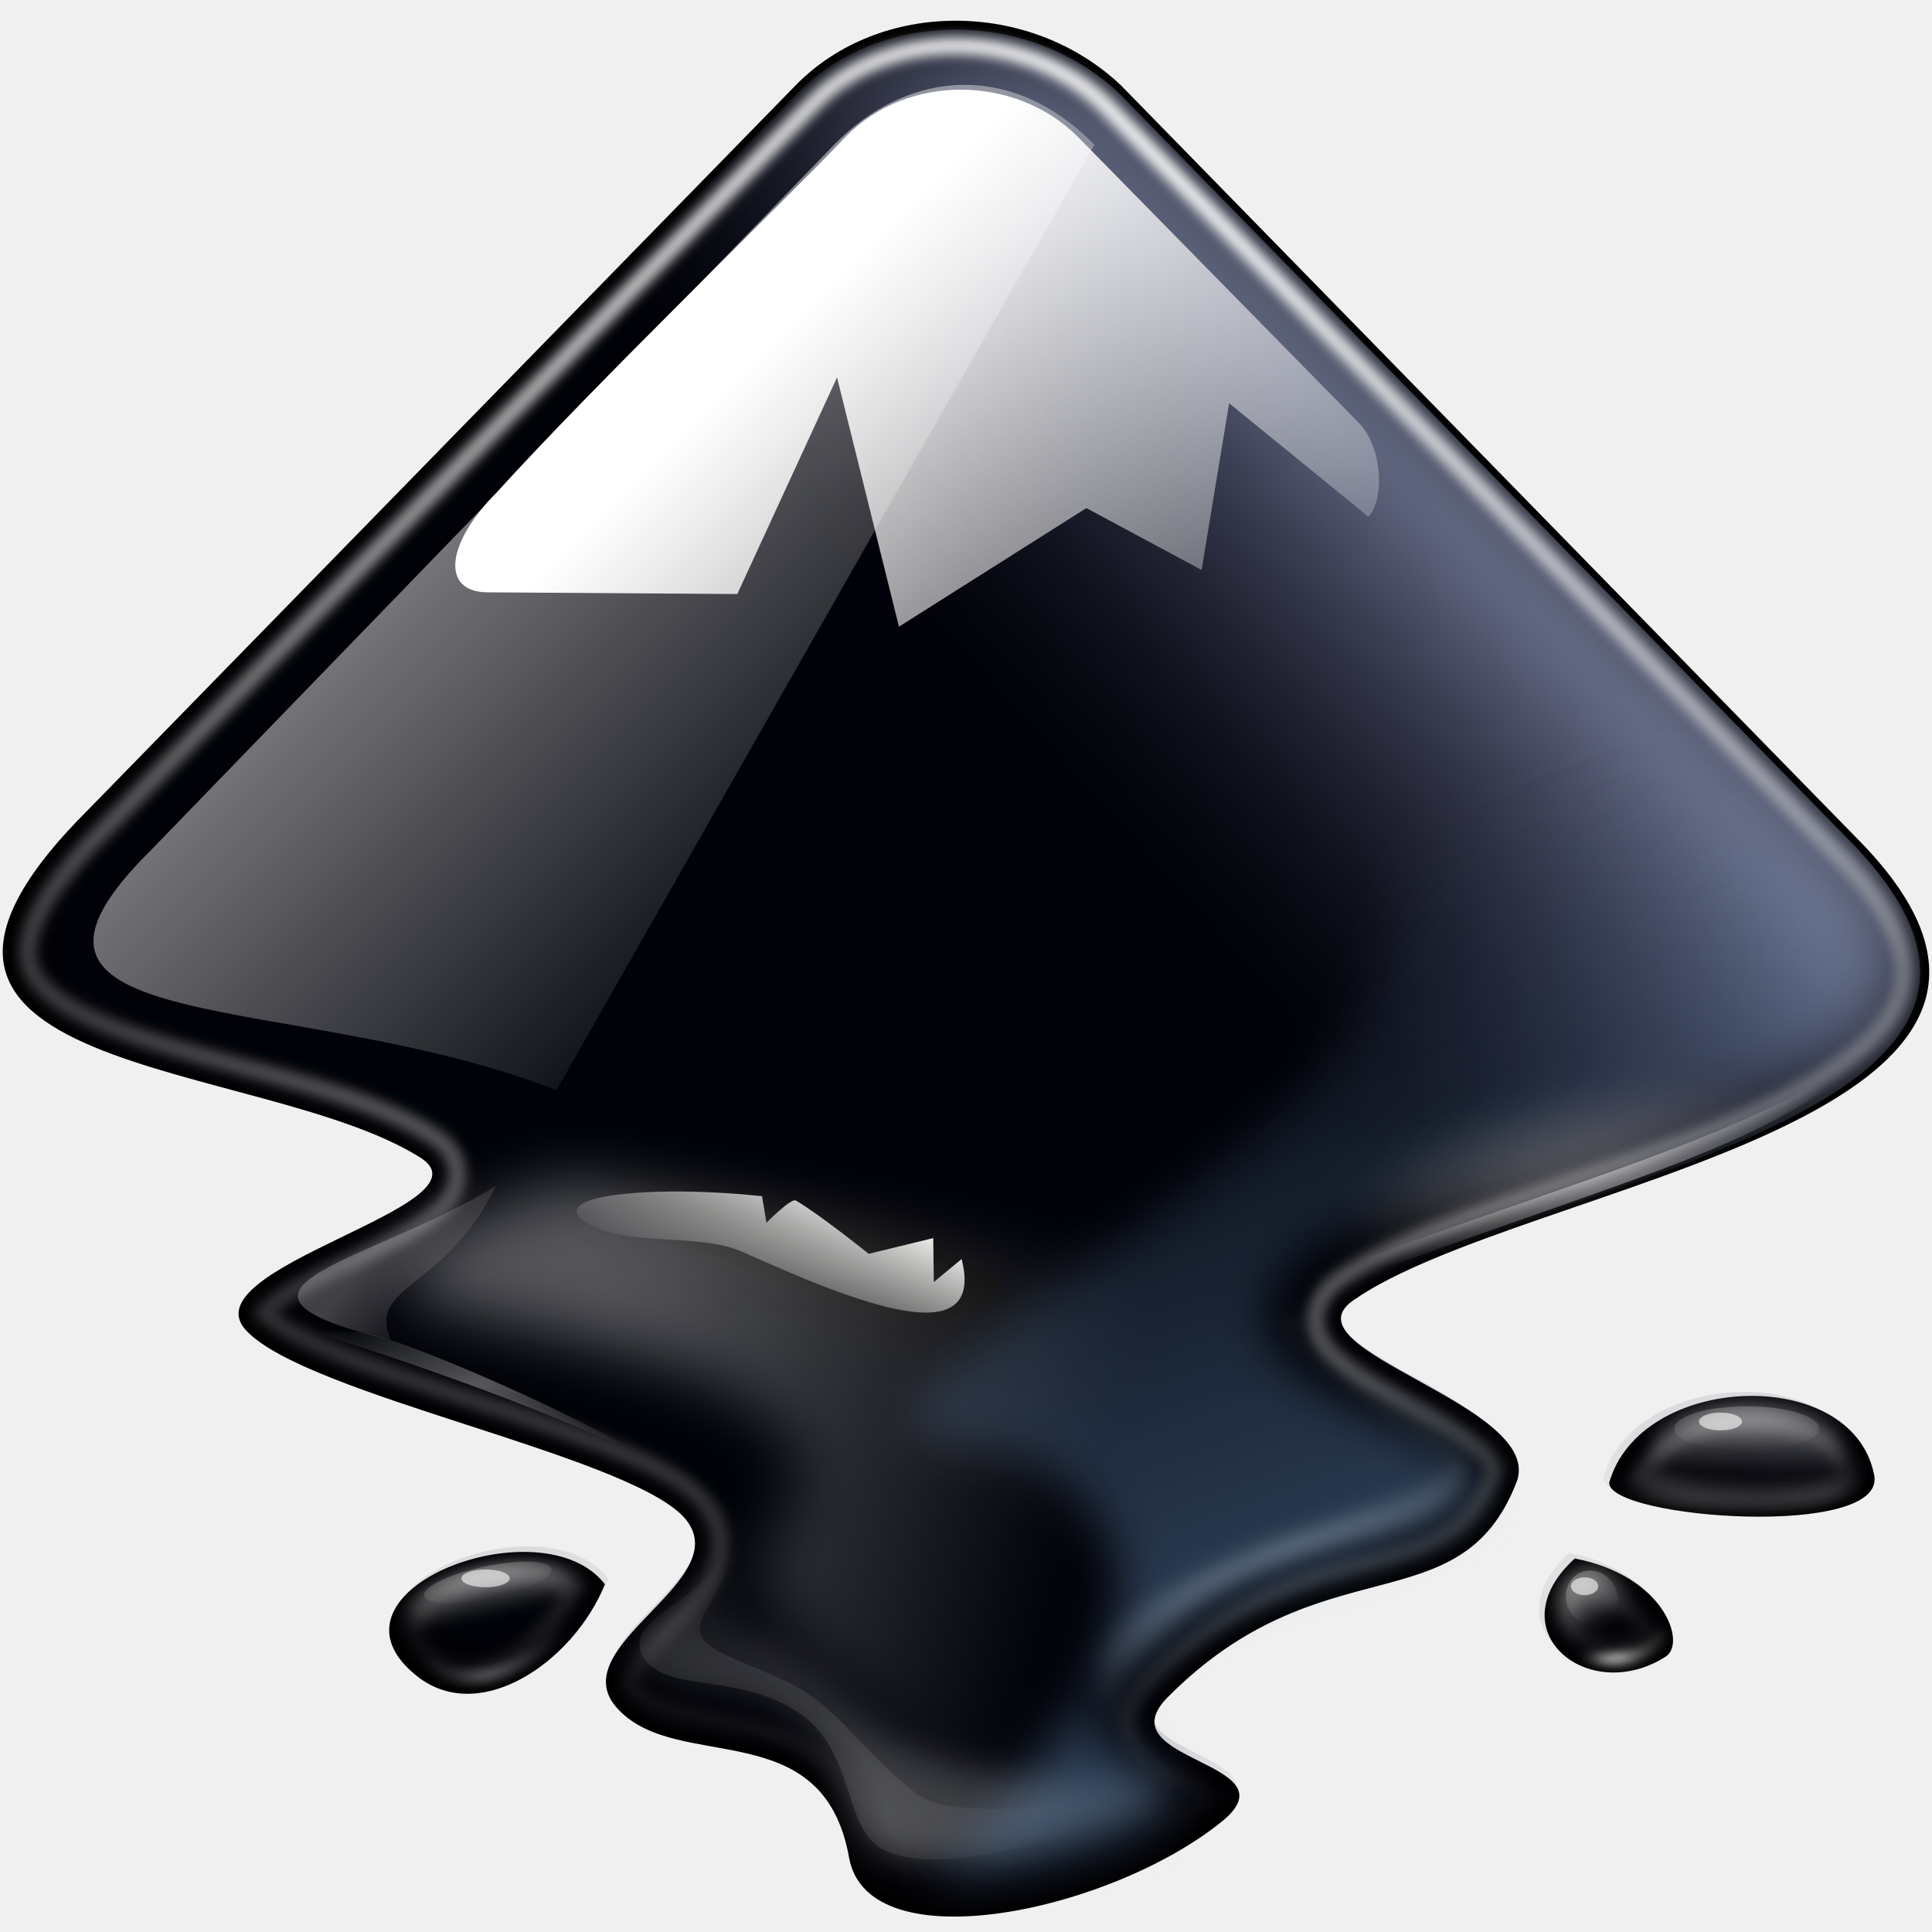
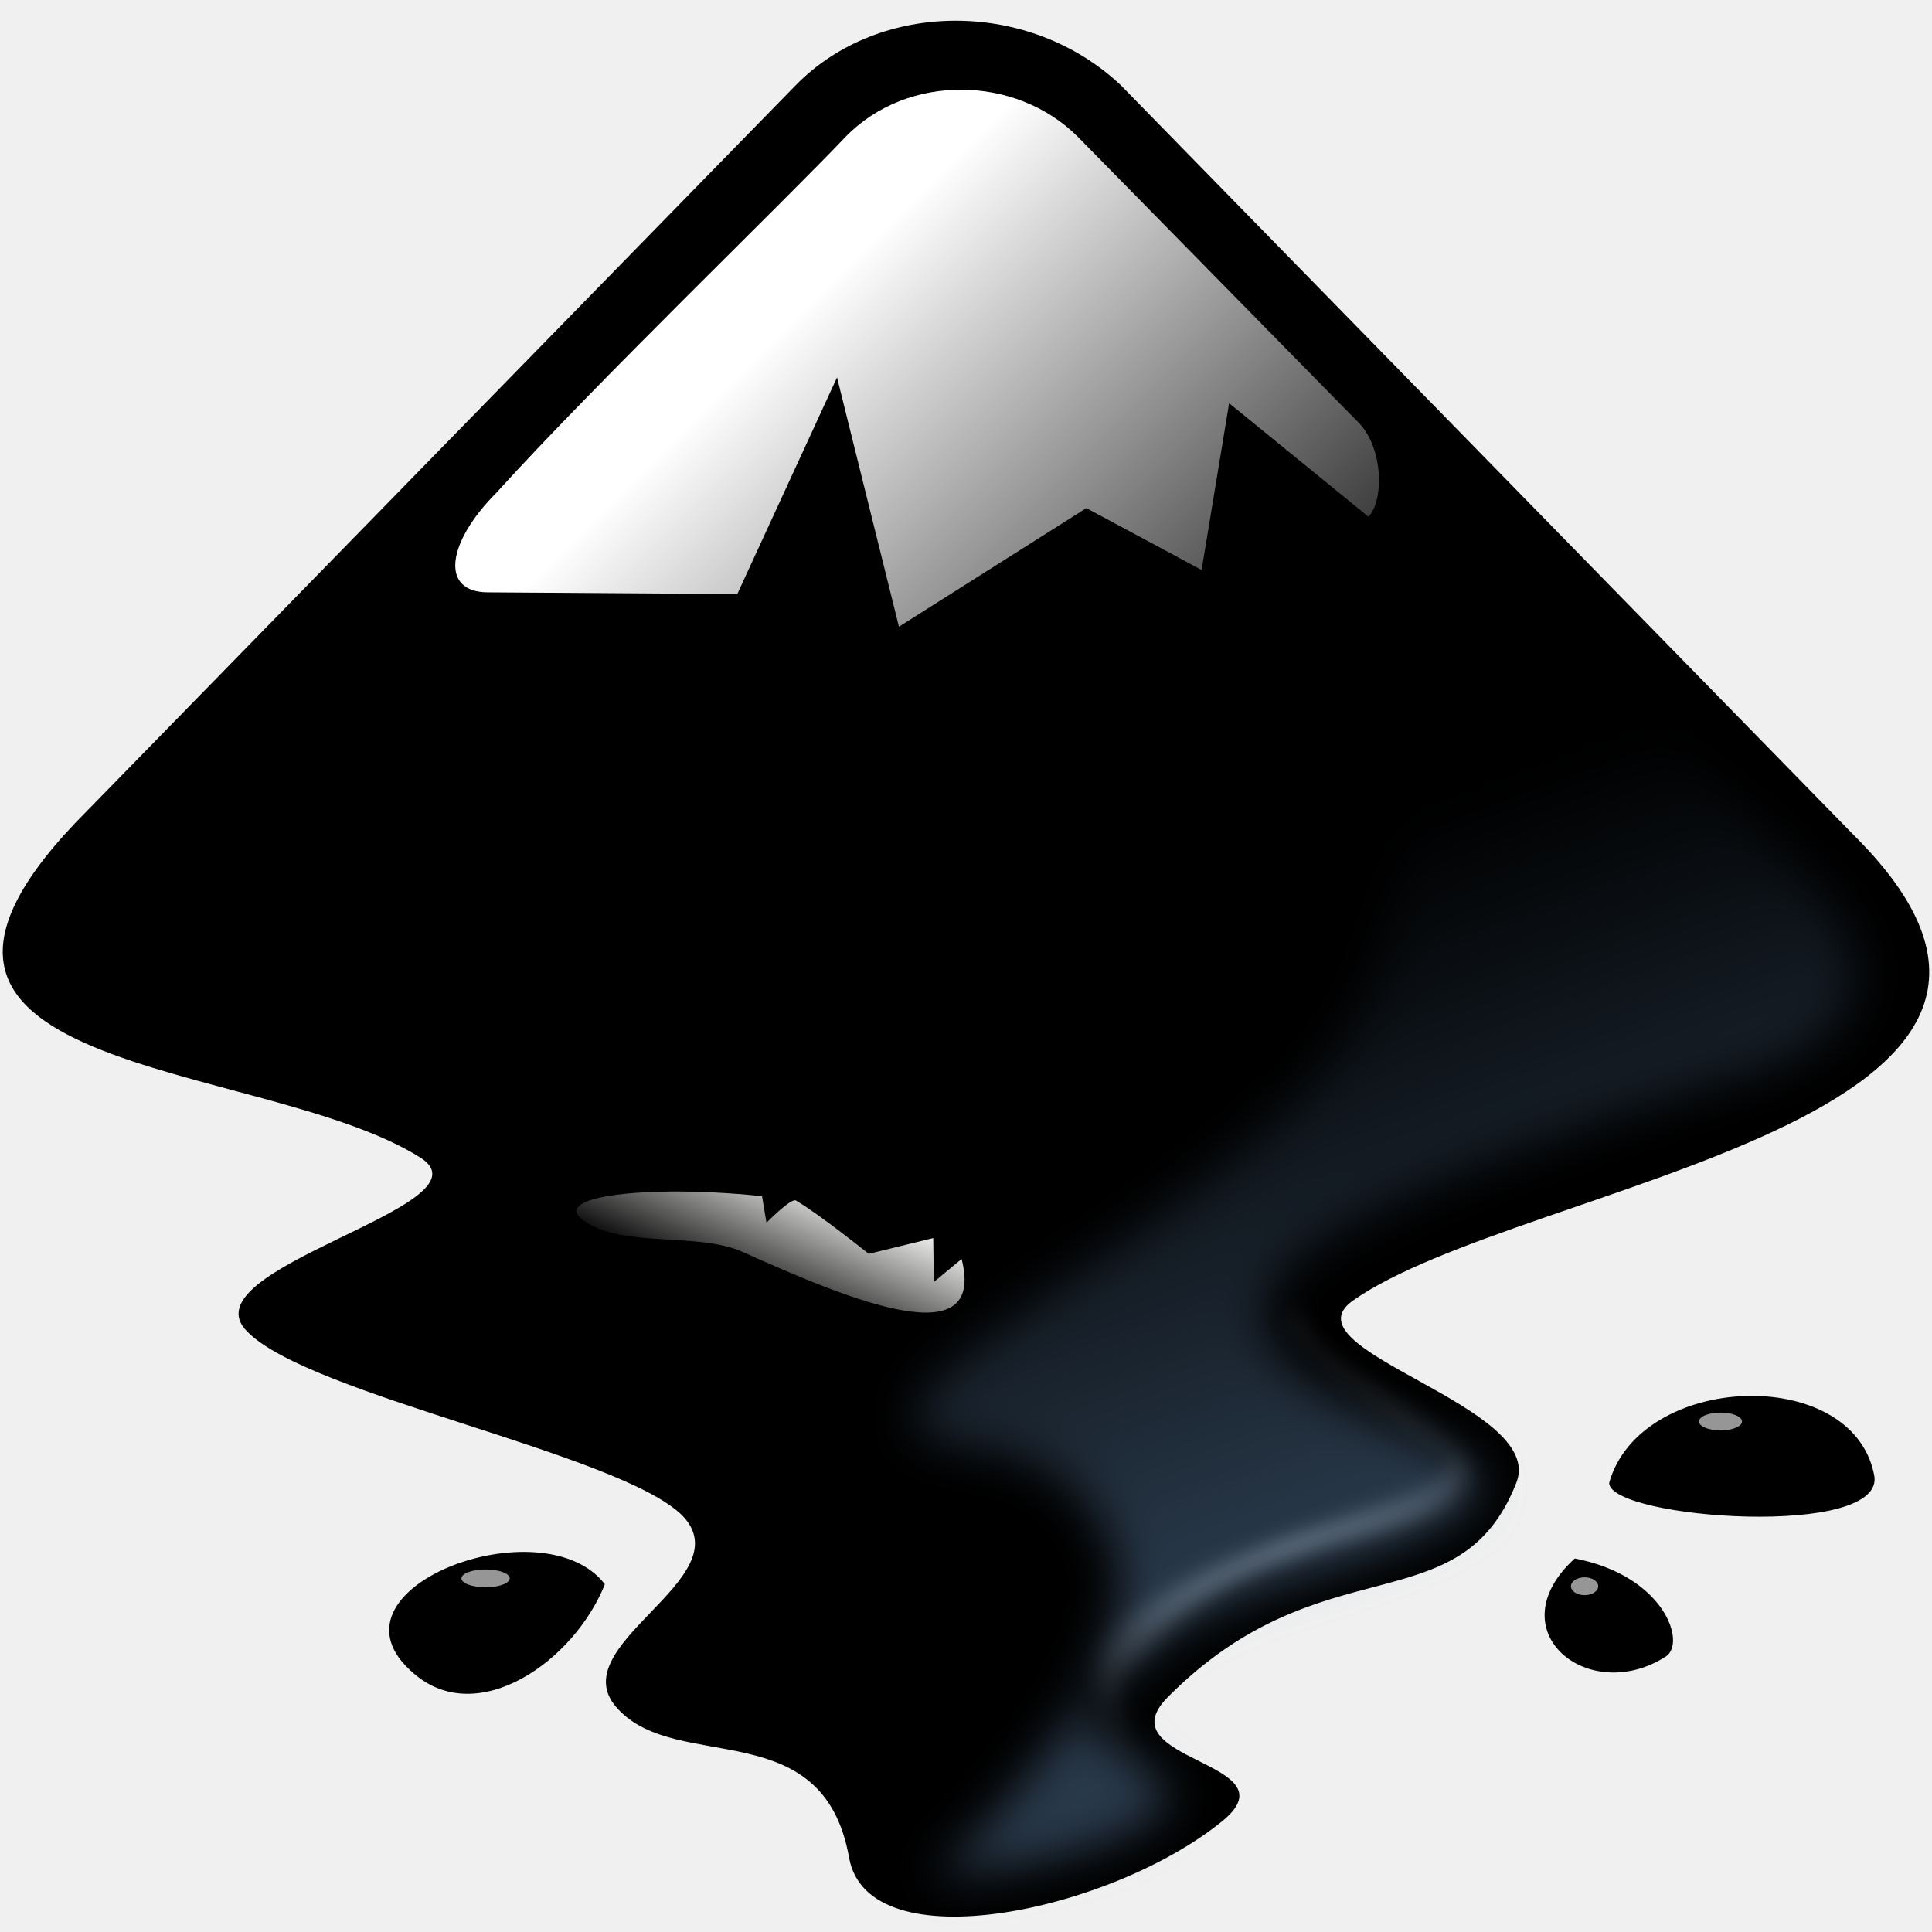
- <svg xmlns="http://www.w3.org/2000/svg" xmlns:xlink="http://www.w3.org/1999/xlink" version="1.0" width="128" height="128" id="svg2">
+ <svg xmlns="http://www.w3.org/2000/svg" xmlns:xlink="http://www.w3.org/1999/xlink" version="1.0" width="128" height="128" id="svg2" xml:space="preserve">
  <defs id="defs4">
    <clipPath clipPathUnits="userSpaceOnUse" id="clipoutline1">
      <path id="outline1" d="M 54.1,12.5 L 12.9,54.7 C -2.7,70.3 23,69 32.3,74.9 C 36.6,77.7 18.5,81.3 22.2,85 C 25.8,88.7 43.9,92.1 47.5,95.7 C 51.1,99.4 40.2,103.3 43.8,107 C 47.3,110.7 55.7,107.2 57.2,115.6 C 58.3,121.8 72.6,118.7 79,113.4 C 83,110 72.1,110 75.7,106.3 C 84.7,97.2 92.7,102.2 96,93.8 C 97.8,89.3 82.4,86.1 86.5,83.2 C 96.3,76.3 132.3,72.8 115.7,56.2 L 73,12.5 C 67.7,7.5 59,7.5 54.1,12.5 z M 44.2,77.2 C 45.1,77.2 75,81.2 63.5,84.3 C 59.1,85.5 38.9,77.2 44.2,77.2 z M 101.4,93.8 C 101.4,95.9 117.7,97.1 116.8,93.3 C 115.5,86.9 103.2,87.4 101.4,93.8 z M 31.9,104.9 C 35.6,108.1 41.2,104.2 43,99.7 C 39.4,95 26.1,100 31.9,104.9 z M 99.4,98.2 C 94.8,102.4 100.2,106.8 104.7,103.9 C 105.9,103.1 104.6,99.2 99.4,98.2 z " />
    </clipPath>
    <linearGradient xlink:href="#linearGradient5785" id="linearGradient9175" gradientUnits="userSpaceOnUse" x1="82.119" y1="20" x2="60" y2="40" />
    <linearGradient gradientUnits="userSpaceOnUse" id="linearGradient5785">
      <stop id="stop5787" offset="0" style="stop-color:#c0cdf9;stop-opacity:1" />
      <stop id="stop5789" offset="1" style="stop-color:#07092d;stop-opacity:0.288" />
    </linearGradient>
    <clipPath clipPathUnits="userSpaceOnUse" id="clipPath9086">
      <use id="use9088" xlink:href="#outline1" class="low-specularity" style="fill:#ffffff;fill-opacity:1" x="0" y="0" width="400" height="300" transform="translate(1.009546e-6,0)" />
    </clipPath>
-     <filter color-interpolation-filters="sRGB" id="filter8490">
+     <filter color-interpolation-filters="sRGB" id="filter8490" x="-0.052" y="-0.053" width="1.104" height="1.105">
      <feGaussianBlur stdDeviation="2.416" id="feGaussianBlur8492" />
    </filter>
    <linearGradient gradientUnits="userSpaceOnUse" y2="60" x2="58" y1="35" x1="33" xlink:href="#WhiteTransparent-4" id="shinySpecular-4" gradientTransform="matrix(1.009184,0,0,1.009184,-0.3890738,-0.3831933)" />
    <linearGradient gradientUnits="userSpaceOnUse" id="WhiteTransparent-4">
      <stop id="stop7606-4" offset="0" style="stop-color:white;stop-opacity:1" />
      <stop id="stop7608-7" offset="1" style="stop-color:white;stop-opacity:0" />
    </linearGradient>
    <linearGradient gradientUnits="userSpaceOnUse" y2="50" x2="90" y1="20" x1="60" xlink:href="#WhiteTransparent-4" id="IcecapTip-6" />
    <radialGradient xlink:href="#linearGradient8568" id="radialGradient9177" gradientUnits="userSpaceOnUse" gradientTransform="matrix(1.570052,0,0,1.05093,-75.50011,-22.09591)" cx="116.31" cy="250.897" fx="116.31" fy="250.897" r="30.6" />
    <linearGradient id="linearGradient8568">
      <stop style="stop-color:#ffffff;stop-opacity:1;" offset="0" id="stop8570" />
      <stop style="stop-color:#ffffff;stop-opacity:0;" offset="1" id="stop8572" />
    </linearGradient>
    <radialGradient xlink:href="#linearGradient8568" id="radialGradient8574" cx="132.444" cy="251.994" fx="132.444" fy="251.994" r="30.6" gradientTransform="matrix(2.003253,0,0,1.340898,-132.8752,-95.16607)" gradientUnits="userSpaceOnUse" />
    <filter color-interpolation-filters="sRGB" id="filter8732" x="-0.078" width="1.156" y="-0.114" height="1.228">
      <feGaussianBlur stdDeviation="1.958" id="feGaussianBlur8734" />
    </filter>
    <radialGradient xlink:href="#linearGradient8738" id="radialGradient8744" cx="210.25" cy="168.5" fx="210.25" fy="168.5" r="34.25" gradientTransform="matrix(1,0,0,0.4233577,0,97.16423)" gradientUnits="userSpaceOnUse" />
    <linearGradient id="linearGradient8738">
      <stop style="stop-color:#ffffff;stop-opacity:1;" offset="0" id="stop8740" />
      <stop style="stop-color:#ffffff;stop-opacity:0;" offset="1" id="stop8742" />
    </linearGradient>
    <radialGradient xlink:href="#linearGradient8738" id="radialGradient8768" gradientUnits="userSpaceOnUse" gradientTransform="matrix(1,0,0,0.4233577,0,97.16423)" cx="217.5" cy="182.082" fx="217.5" fy="182.082" r="34.25" />
    <filter color-interpolation-filters="sRGB" id="filter8764" x="-0.074" width="1.149" y="-0.175" height="1.351">
      <feGaussianBlur stdDeviation="2.12" id="feGaussianBlur8766" />
    </filter>
    <linearGradient xlink:href="#linearGradient8866" id="linearGradient8912" x1="231.625" y1="195.188" x2="231.75" y2="201.5" gradientUnits="userSpaceOnUse" />
    <linearGradient id="linearGradient8866">
      <stop style="stop-color:#ffffff;stop-opacity:1;" offset="0" id="stop8868" />
      <stop style="stop-color:#ffffff;stop-opacity:0;" offset="1" id="stop8870" />
    </linearGradient>
    <linearGradient xlink:href="#linearGradient8866" id="linearGradient8910" x1="231.376" y1="195.621" x2="231.376" y2="200.071" gradientUnits="userSpaceOnUse" />
-     <filter color-interpolation-filters="sRGB" id="filter8906" x="-0.085" width="1.171" y="-0.278" height="1.556">
+     <filter color-interpolation-filters="sRGB" id="filter8906" x="-0.096" width="1.192" y="-0.317" height="1.634">
      <feGaussianBlur stdDeviation="0.565" id="feGaussianBlur8908" />
    </filter>
    <radialGradient xlink:href="#linearGradient8916" id="radialGradient8922" cx="228.219" cy="204.832" fx="228.219" fy="204.832" r="14.094" gradientTransform="matrix(1,0,0,0.1477455,0,174.5692)" gradientUnits="userSpaceOnUse" />
    <linearGradient id="linearGradient8916">
      <stop style="stop-color:#ffffff;stop-opacity:1;" offset="0" id="stop8918" />
      <stop style="stop-color:#ffffff;stop-opacity:0;" offset="1" id="stop8920" />
    </linearGradient>
-     <filter color-interpolation-filters="sRGB" id="filter8980" x="-0.07" width="1.14" y="-0.473" height="1.946">
+     <filter color-interpolation-filters="sRGB" id="filter8980" x="-0.078" width="1.155" y="-0.473" height="1.946">
      <feGaussianBlur stdDeviation="0.821" id="feGaussianBlur8982" />
    </filter>
    <linearGradient xlink:href="#linearGradient8866" id="linearGradient8990" gradientUnits="userSpaceOnUse" x1="231.625" y1="195.188" x2="231.75" y2="201.5" />
    <linearGradient xlink:href="#linearGradient8866" id="linearGradient8992" gradientUnits="userSpaceOnUse" x1="231.376" y1="195.621" x2="231.376" y2="200.071" />
    <radialGradient xlink:href="#linearGradient8916" id="radialGradient8994" gradientUnits="userSpaceOnUse" gradientTransform="matrix(1,0,0,0.1477455,0,174.5692)" cx="228.219" cy="204.832" fx="228.219" fy="204.832" r="14.094" />
    <radialGradient xlink:href="#linearGradient8998" id="radialGradient9004" cx="89.875" cy="187.869" fx="89.875" fy="187.869" r="22.75" gradientTransform="matrix(1,0,0,0.4070844,0,115.7601)" gradientUnits="userSpaceOnUse" />
    <linearGradient id="linearGradient8998">
      <stop style="stop-color:#ffffff;stop-opacity:0.33" offset="0" id="stop9000" />
      <stop style="stop-color:#ffffff;stop-opacity:0;" offset="1" id="stop9002" />
    </linearGradient>
    <linearGradient xlink:href="#linearGradient8866" id="linearGradient9023" gradientUnits="userSpaceOnUse" x1="231.625" y1="195.188" x2="231.75" y2="201.5" />
    <linearGradient xlink:href="#linearGradient8866" id="linearGradient9025" gradientUnits="userSpaceOnUse" x1="231.376" y1="195.621" x2="231.376" y2="200.071" />
    <radialGradient xlink:href="#linearGradient9040" id="radialGradient9046" cx="90.281" cy="230.836" fx="90.281" fy="230.836" r="10.469" gradientTransform="matrix(1.185075,-0.3283582,0.1228557,0.4433973,-45.06831,152.9216)" gradientUnits="userSpaceOnUse" />
    <linearGradient id="linearGradient9040">
      <stop style="stop-color:#ffffff;stop-opacity:1;" offset="0" id="stop9042" />
      <stop style="stop-color:#ffffff;stop-opacity:0;" offset="1" id="stop9044" />
    </linearGradient>
    <filter color-interpolation-filters="sRGB" id="filter9068" x="-0.076" width="1.152" y="-0.166" height="1.331">
      <feGaussianBlur stdDeviation="0.665" id="feGaussianBlur9070" />
    </filter>
    <radialGradient xlink:href="#linearGradient9286" id="radialGradient11553" gradientUnits="userSpaceOnUse" gradientTransform="matrix(1.722153,0,0,1.694977,-49.39526,-14.07806)" cx="68.4" cy="21.226" fx="68.4" fy="21.226" r="54.783" />
    <linearGradient id="linearGradient9286">
      <stop style="stop-color:#ffffff;stop-opacity:1;" offset="0" id="stop9288" />
      <stop style="stop-color:#ffffff;stop-opacity:0;" offset="1" id="stop9290" />
    </linearGradient>
-     <filter color-interpolation-filters="sRGB" id="filter9298">
+     <filter color-interpolation-filters="sRGB" id="filter9298" x="-0.012" y="-0.012" width="1.024" height="1.024">
      <feGaussianBlur stdDeviation="0.326" id="feGaussianBlur9300" />
    </filter>
    <linearGradient xlink:href="#linearGradient5899-3" id="linearGradient5905" x1="95.5" y1="208.164" x2="153.5" y2="223.5" gradientUnits="userSpaceOnUse" />
    <linearGradient id="linearGradient5899-3">
      <stop style="stop-color:#ffffff;stop-opacity:1;" offset="0" id="stop5901-1" />
      <stop style="stop-color:#ffffff;stop-opacity:0;" offset="1" id="stop5903-7" />
    </linearGradient>
    <filter color-interpolation-filters="sRGB" id="filter5983-5" x="-0.083" width="1.165" y="-0.122" height="1.245">
      <feGaussianBlur stdDeviation="3.687" id="feGaussianBlur5985-9" />
    </filter>
    <linearGradient xlink:href="#linearGradient5793-6" id="linearGradient5801" x1="57.225" y1="76.246" x2="53.632" y2="84.48" gradientUnits="userSpaceOnUse" gradientTransform="matrix(0.8852575,0,0,0.8852575,5.177215,9.229337)" />
    <linearGradient id="linearGradient5793-6">
      <stop style="stop-color:#eeeeec;stop-opacity:1;" offset="0" id="stop5795-2" />
      <stop style="stop-color:#eeeeec;stop-opacity:0;" offset="1" id="stop5797-1" />
    </linearGradient>
    <radialGradient xlink:href="#linearGradient5805" id="radialGradient5811" cx="181.227" cy="214.551" fx="181.227" fy="214.551" r="22.466" gradientTransform="matrix(1.351523,0,0,1.717571,-63.70565,-153.9557)" gradientUnits="userSpaceOnUse" />
    <linearGradient id="linearGradient5805">
      <stop style="stop-color:#ffffff;stop-opacity:1;" offset="0" id="stop5807" />
      <stop style="stop-color:#ffffff;stop-opacity:0;" offset="1" id="stop5809" />
    </linearGradient>
-     <filter color-interpolation-filters="sRGB" id="filter5845">
+     <filter color-interpolation-filters="sRGB" id="filter5845" x="-0.068" y="-0.053" width="1.136" height="1.107">
      <feGaussianBlur stdDeviation="1.241" id="feGaussianBlur5847" />
    </filter>
    <linearGradient xlink:href="#WhiteTransparent-4" id="linearGradient5822" gradientUnits="userSpaceOnUse" gradientTransform="matrix(0.4927913,0,0,0.4927913,-6.000388,-9.722518)" x1="73.712" y1="180.476" x2="82.754" y2="187.66" />
    <linearGradient id="linearGradient10981-3">
      <stop style="stop-color:#729fcf;stop-opacity:1;" offset="0" id="stop10983-2" />
      <stop style="stop-color:#729fcf;stop-opacity:0;" offset="1" id="stop10985-3" />
    </linearGradient>
-     <filter color-interpolation-filters="sRGB" id="filter10997-7">
+     <filter color-interpolation-filters="sRGB" id="filter10997-7" x="-0.059" y="-0.04" width="1.119" height="1.081">
      <feGaussianBlur stdDeviation="2.77" id="feGaussianBlur10999-0" />
    </filter>
    <linearGradient y2="144.5" x2="153.701" y1="217.5" x1="180.813" gradientTransform="translate(-130.1657,-83.35279)" gradientUnits="userSpaceOnUse" id="linearGradient1030" xlink:href="#linearGradient10981-3" />
  </defs>
  <style type="text/css" id="style26">
	.specularity {opacity:0.5;}
	.low-specularity {opacity:0.25;}
	.full-specularity {opacity:1;}
	.black {fill:#000000;}
	.white {fill:#ffffff;}
	.outline-big {stroke-width:16;stroke:none;opacity:0.1;fill:none;}
	.outline-small {stroke-width:8;stroke:none;opacity:0.2;fill:none;}
	.stroke-highlight {fill:none;stroke:none;opacity:0.2;}
       	.base-shadow 	{fill:black;opacity:75;}
	</style>
  <g style="display:inline;enable-background:new" transform="matrix(1.139324,0,0,1.138967,-8.915843,-8.593776)" id="g9139">
-     <path style="fill:#000000;fill-opacity:1" d="M 54.1,12.5 12.9,54.7 C -2.7,70.3 23,69 32.3,74.9 36.6,77.7 18.5,81.3 22.2,85 c 3.6,3.7 21.7,7.1 25.3,10.7 3.6,3.7 -7.3,7.6 -3.7,11.3 3.5,3.7 11.9,0.2 13.4,8.6 1.1,6.2 15.4,3.1 21.8,-2.2 4,-3.4 -6.9,-3.4 -3.3,-7.1 9,-9.1 17,-4.1 20.3,-12.5 1.8,-4.5 -13.6,-7.7 -9.5,-10.6 9.8,-6.9 45.8,-10.4 29.2,-27 L 73,12.5 c -5.3,-5 -14,-5 -18.9,0 z m 47.3,81.3 c 0,2.1 16.3,3.3 15.4,-0.5 -1.3,-6.4 -13.6,-5.9 -15.4,0.5 z m -69.5,11.1 c 3.7,3.2 9.3,-0.7 11.1,-5.2 -3.6,-4.7 -16.9,0.3 -11.1,5.2 z m 67.5,-6.7 c -4.6,4.2 0.8,8.6 5.3,5.7 1.2,-0.8 -0.1,-4.7 -5.3,-5.7 z" id="use7631" />
-     <path style="fill:none" d="M 54.1,12.5 12.9,54.7 C -2.7,70.3 23,69 32.3,74.9 36.6,77.7 18.5,81.3 22.2,85 c 3.6,3.7 21.7,7.1 25.3,10.7 3.6,3.7 -7.3,7.6 -3.7,11.3 3.5,3.7 11.9,0.2 13.4,8.6 1.1,6.2 15.4,3.1 21.8,-2.2 4,-3.4 -6.9,-3.4 -3.3,-7.1 9,-9.1 17,-4.1 20.3,-12.5 1.8,-4.5 -13.6,-7.7 -9.5,-10.6 9.8,-6.9 45.8,-10.4 29.2,-27 L 73,12.5 c -5.3,-5 -14,-5 -18.9,0 z m 47.3,81.3 c 0,2.1 16.3,3.3 15.4,-0.5 -1.3,-6.4 -13.6,-5.9 -15.4,0.5 z m -69.5,11.1 c 3.7,3.2 9.3,-0.7 11.1,-5.2 -3.6,-4.7 -16.9,0.3 -11.1,5.2 z m 67.5,-6.7 c -4.6,4.2 0.8,8.6 5.3,5.7 1.2,-0.8 -0.1,-4.7 -5.3,-5.7 z" id="use7639" />
-     <use id="use7641" xlink:href="#outline1" class="low-specularity" style="opacity:0.67;fill:url(#linearGradient9175);filter:url(#filter8490)" x="0" y="0" width="400" height="300" transform="matrix(0.9905442,0,0,0.9905442,0.6051535,0.604136)" clip-path="url(#clipPath9086)" />
-     <path id="path7643" d="m 16.565,57.039 c -11.202,11.101 8.477,7.973 23.615,13.927 l 31.285,-55.001 c -4.743,-4.844 -10.798,-4.44 -15.138,0 z" style="opacity:0.505;fill:url(#shinySpecular-4);stroke:none" class="specularity" />
-     <path d="m 70.5,15.5 16.3,16.6 c 1.5,1.5 1.5,4.6 0.6,5.5 L 79.3,31 77.7,40.7 71,37.1 60.1,44 56.5,29.5 50.7,42.1 36.2,42 c -2.8,0 -2.4,-2.9 0.5,-5.8 5.7,-6.3 16.8,-17 20.3,-20.7 3.6,-3.7 9.9,-3.6 13.5,0 z" style="opacity:1;fill:url(#IcecapTip-6)" class="full-specularity" id="icecap-7" />
-     <path style="opacity:0.217;fill:url(#radialGradient9177);fill-opacity:1;fill-rule:evenodd;stroke:none" d="m 113,203.5 c 0,0 3.341,5.101 3,7.5 -0.668,4.709 -10.809,7.058 -8.562,11.25 2.22,4.141 10.221,1.794 16.938,6.125 6.688,4.312 4.889,13.101 9.75,15.312 9.479,4.312 34.375,-7.438 33.125,-7.188 -1.25,0.25 -24.57,5.095 -29.82,0.845 -5.986,-4.846 -7.702,-8.23 -12.117,-11.095 -4.138,-2.685 -9.95,-3.78 -11.303,-5.979 -1.353,-2.198 2.709,-5.035 2.99,-9.271 0.169,-2.544 -4,-7.5 -4,-7.5 z" id="path8566" transform="matrix(0.5296484,0,0,0.5296484,-11.72226,-13.86416)" />
-     <path transform="matrix(0.5296484,0,0,0.5296484,-11.72226,-13.86416)" id="path8718" d="m 113,203.5 c 0,0 3.341,5.101 3,7.5 -0.668,4.709 -10.809,7.058 -8.562,11.25 2.22,4.141 10.221,1.794 16.938,6.125 6.688,4.312 4.889,13.101 9.75,15.312 9.479,4.312 34.375,-7.438 33.125,-7.188 -41.34,0.157 -33.625,-10.495 -49.562,-17.5 -2.303,-1.012 -0.968,-3.763 -0.688,-8 0.169,-2.544 -4,-7.5 -4,-7.5 z" style="opacity:0.276;fill:url(#radialGradient8574);fill-opacity:1;fill-rule:evenodd;stroke:none;filter:url(#filter8732)" />
-     <path style="opacity:0.453;fill:url(#radialGradient8744);fill-opacity:1;fill-rule:evenodd;stroke:none" d="M 183.25,181.75 C 220.354,168.095 232.274,166.219 244.5,154 230.339,165.954 200.401,172.366 176,183 Z" id="path8736" transform="matrix(0.5296484,0,0,0.5296484,-11.72226,-13.86416)" />
-     <path transform="matrix(0.5296484,0,0,0.5296484,-11.72226,-14.79104)" id="path8746" d="m 183.25,181.75 c 61.104,-21.655 50.774,-21.531 61.25,-27.75 -19.428,7.437 -55.734,8.23 -68.5,29 z" style="opacity:0.512;fill:url(#radialGradient8768);fill-opacity:1;fill-rule:evenodd;stroke:none;filter:url(#filter8764)" />
-     <ellipse style="display:inline;overflow:visible;visibility:visible;opacity:0.286;fill:url(#linearGradient8912);fill-opacity:1;fill-rule:nonzero;stroke:none;stroke-width:1;marker:none;enable-background:accumulate" id="path8864" transform="matrix(0.5296484,0,0,0.5296484,-12.38432,-14.79104)" cx="229.938" cy="199.062" rx="7.938" ry="2.438" />
-     <ellipse transform="matrix(0.7131486,0,0,1.140781,-54.5779,-134.955)" id="path8874" style="display:inline;overflow:visible;visibility:visible;opacity:0.621;fill:url(#linearGradient8910);fill-opacity:1;fill-rule:nonzero;stroke:none;stroke-width:1;marker:none;filter:url(#filter8906);enable-background:accumulate" cx="229.938" cy="199.062" rx="7.938" ry="2.438" />
-     <path style="fill:url(#radialGradient8922);fill-opacity:1;fill-rule:evenodd;stroke:none;filter:url(#filter8980)" d="m 214.125,203.75 c 3.769,3.484 24.756,5.272 28.188,-1 -6.737,4.784 -21.717,3.103 -28.188,1 z" id="path8914" transform="matrix(0.5296484,0,0,0.5296484,-11.72226,-14.23868)" />
-     <ellipse transform="matrix(0.2042516,-0.1035605,0.2395168,0.4723972,5.754795,30.28656)" id="path8984" style="display:inline;overflow:visible;visibility:visible;opacity:0.286;fill:url(#linearGradient8990);fill-opacity:1;fill-rule:nonzero;stroke:none;stroke-width:1;marker:none;enable-background:accumulate" cx="229.938" cy="199.062" rx="6.508" ry="3.082" />
-     <ellipse style="display:inline;overflow:visible;visibility:visible;opacity:0.621;fill:url(#linearGradient8992);fill-opacity:1;fill-rule:nonzero;stroke:none;stroke-width:1;marker:none;filter:url(#filter8906);enable-background:accumulate" id="path8986" transform="matrix(0.2750159,-0.1394397,0.5158824,1.017471,-65.3535,-69.30064)" cx="229.938" cy="199.062" rx="7.056" ry="2.14" />
-     <path transform="matrix(0.2042516,-0.1035605,0.2395168,0.4723972,6.259901,30.64976)" id="path8988" d="m 217.058,201.94 c 3.769,3.484 26.971,8.911 25.255,0.81 -3.317,5.323 -18.784,1.293 -25.255,-0.81 z" style="fill:url(#radialGradient8994);fill-opacity:1;fill-rule:evenodd;stroke:none;filter:url(#filter8980)" />
-     <path style="fill:url(#radialGradient9004);fill-opacity:1;fill-rule:evenodd;stroke:none" d="m 68.25,186 c 0,-0.621 38.846,11.838 45.5,18.5 -5.471,-5.338 -33.16,-17.616 -37.375,-17.75 -4.215,-0.134 -7.625,-0.5 -8.125,-0.75 z" id="path8996" transform="matrix(0.5296484,0,0,0.5296484,-11.72226,-13.86416)" />
-     <g id="g9018" transform="matrix(0.8790148,-0.1929959,0.2338341,0.6959295,-20.20953,36.72556)">
+     <path style="display:inline;fill:#000000;fill-opacity:1" d="M 54.1,12.5 12.9,54.7 C -2.7,70.3 23,69 32.3,74.9 36.6,77.7 18.5,81.3 22.2,85 c 3.6,3.7 21.7,7.1 25.3,10.7 3.6,3.7 -7.3,7.6 -3.7,11.3 3.5,3.7 11.9,0.2 13.4,8.6 1.1,6.2 15.4,3.1 21.8,-2.2 4,-3.4 -6.9,-3.4 -3.3,-7.1 9,-9.1 17,-4.1 20.3,-12.5 1.8,-4.5 -13.6,-7.7 -9.5,-10.6 9.8,-6.9 45.8,-10.4 29.2,-27 L 73,12.5 c -5.3,-5 -14,-5 -18.9,0 z m 47.3,81.3 c 0,2.1 16.3,3.3 15.4,-0.5 -1.3,-6.4 -13.6,-5.9 -15.4,0.5 z m -69.5,11.1 c 3.7,3.2 9.3,-0.7 11.1,-5.2 -3.6,-4.7 -16.9,0.3 -11.1,5.2 z m 67.5,-6.7 c -4.6,4.2 0.8,8.6 5.3,5.7 1.2,-0.8 -0.1,-4.7 -5.3,-5.7 z" id="use7631" />
+     <path style="display:none;fill:none" d="M 54.1,12.5 12.9,54.7 C -2.7,70.3 23,69 32.3,74.9 36.6,77.7 18.5,81.3 22.2,85 c 3.6,3.7 21.7,7.1 25.3,10.7 3.6,3.7 -7.3,7.6 -3.7,11.3 3.5,3.7 11.9,0.2 13.4,8.6 1.1,6.2 15.4,3.1 21.8,-2.2 4,-3.4 -6.9,-3.4 -3.3,-7.1 9,-9.1 17,-4.1 20.3,-12.5 1.8,-4.5 -13.6,-7.7 -9.5,-10.6 9.8,-6.9 45.8,-10.4 29.2,-27 L 73,12.5 c -5.3,-5 -14,-5 -18.9,0 z m 47.3,81.3 c 0,2.1 16.3,3.3 15.4,-0.5 -1.3,-6.4 -13.6,-5.9 -15.4,0.5 z m -69.5,11.1 c 3.7,3.2 9.3,-0.7 11.1,-5.2 -3.6,-4.7 -16.9,0.3 -11.1,5.2 z m 67.5,-6.7 c -4.6,4.2 0.8,8.6 5.3,5.7 1.2,-0.8 -0.1,-4.7 -5.3,-5.7 z" id="use7639" />
+     <use id="use7641" xlink:href="#outline1" class="low-specularity" style="display:none;opacity:0.67;fill:url(#linearGradient9175);filter:url(#filter8490)" x="0" y="0" width="400" height="300" transform="matrix(0.9905442,0,0,0.9905442,0.6051535,0.604136)" clip-path="url(#clipPath9086)" />
+     <path id="path7643" d="m 16.565,57.039 c -11.202,11.101 8.477,7.973 23.615,13.927 l 31.285,-55.001 c -4.743,-4.844 -10.798,-4.44 -15.138,0 z" style="display:none;opacity:0.505;fill:url(#shinySpecular-4);stroke:none" class="specularity" />
+     <path d="m 70.5,15.5 16.3,16.6 c 1.5,1.5 1.5,4.6 0.6,5.5 L 79.3,31 77.7,40.7 71,37.1 60.1,44 56.5,29.5 50.7,42.1 36.2,42 c -2.8,0 -2.4,-2.9 0.5,-5.8 5.7,-6.3 16.8,-17 20.3,-20.7 3.6,-3.7 9.9,-3.6 13.5,0 z" style="display:inline;opacity:1;fill:url(#IcecapTip-6)" class="full-specularity" id="icecap-7" />
+     <path style="display:none;opacity:0.217;fill:url(#radialGradient9177);fill-opacity:1;fill-rule:evenodd;stroke:none" d="m 113,203.5 c 0,0 3.341,5.101 3,7.5 -0.668,4.709 -10.809,7.058 -8.562,11.25 2.22,4.141 10.221,1.794 16.938,6.125 6.688,4.312 4.889,13.101 9.75,15.312 9.479,4.312 34.375,-7.438 33.125,-7.188 -1.25,0.25 -24.57,5.095 -29.82,0.845 -5.986,-4.846 -7.702,-8.23 -12.117,-11.095 -4.138,-2.685 -9.95,-3.78 -11.303,-5.979 -1.353,-2.198 2.709,-5.035 2.99,-9.271 0.169,-2.544 -4,-7.5 -4,-7.5 z" id="path8566" transform="matrix(0.5296484,0,0,0.5296484,-11.72226,-13.86416)" />
+     <path transform="matrix(0.5296484,0,0,0.5296484,-11.72226,-13.86416)" id="path8718" d="m 113,203.5 c 0,0 3.341,5.101 3,7.5 -0.668,4.709 -10.809,7.058 -8.562,11.25 2.22,4.141 10.221,1.794 16.938,6.125 6.688,4.312 4.889,13.101 9.75,15.312 9.479,4.312 34.375,-7.438 33.125,-7.188 -41.34,0.157 -33.625,-10.495 -49.562,-17.5 -2.303,-1.012 -0.968,-3.763 -0.688,-8 0.169,-2.544 -4,-7.5 -4,-7.5 z" style="display:none;opacity:0.276;fill:url(#radialGradient8574);fill-opacity:1;fill-rule:evenodd;stroke:none;filter:url(#filter8732)" />
+     <path style="display:none;opacity:0.453;fill:url(#radialGradient8744);fill-opacity:1;fill-rule:evenodd;stroke:none" d="M 183.25,181.75 C 220.354,168.095 232.274,166.219 244.5,154 230.339,165.954 200.401,172.366 176,183 Z" id="path8736" transform="matrix(0.5296484,0,0,0.5296484,-11.72226,-13.86416)" />
+     <path transform="matrix(0.5296484,0,0,0.5296484,-11.72226,-14.79104)" id="path8746" d="m 183.25,181.75 c 61.104,-21.655 50.774,-21.531 61.25,-27.75 -19.428,7.437 -55.734,8.23 -68.5,29 z" style="display:none;opacity:0.512;fill:url(#radialGradient8768);fill-opacity:1;fill-rule:evenodd;stroke:none;filter:url(#filter8764)" />
+     <ellipse style="display:none;overflow:visible;visibility:visible;opacity:0.286;fill:url(#linearGradient8912);fill-opacity:1;fill-rule:nonzero;stroke:none;stroke-width:1;marker:none;enable-background:accumulate" id="path8864" transform="matrix(0.5296484,0,0,0.5296484,-12.38432,-14.79104)" cx="229.938" cy="199.062" rx="7.938" ry="2.438" />
+     <ellipse transform="matrix(0.7131486,0,0,1.140781,-54.5779,-134.955)" id="path8874" style="display:none;overflow:visible;visibility:visible;opacity:0.621;fill:url(#linearGradient8910);fill-opacity:1;fill-rule:nonzero;stroke:none;stroke-width:1;marker:none;filter:url(#filter8906);enable-background:accumulate" cx="229.938" cy="199.062" rx="7.938" ry="2.438" />
+     <path style="display:none;fill:url(#radialGradient8922);fill-opacity:1;fill-rule:evenodd;stroke:none;filter:url(#filter8980)" d="m 214.125,203.75 c 3.769,3.484 24.756,5.272 28.188,-1 -6.737,4.784 -21.717,3.103 -28.188,1 z" id="path8914" transform="matrix(0.5296484,0,0,0.5296484,-11.72226,-14.23868)" />
+     <ellipse transform="matrix(0.2042516,-0.1035605,0.2395168,0.4723972,5.754795,30.28656)" id="path8984" style="display:none;overflow:visible;visibility:visible;opacity:0.286;fill:url(#linearGradient8990);fill-opacity:1;fill-rule:nonzero;stroke:none;stroke-width:1;marker:none;enable-background:accumulate" cx="229.938" cy="199.062" rx="6.508" ry="3.082" />
+     <ellipse style="display:none;overflow:visible;visibility:visible;opacity:0.621;fill:url(#linearGradient8992);fill-opacity:1;fill-rule:nonzero;stroke:none;stroke-width:1;marker:none;filter:url(#filter8906);enable-background:accumulate" id="path8986" transform="matrix(0.2750159,-0.1394397,0.5158824,1.017471,-65.3535,-69.30064)" cx="229.938" cy="199.062" rx="7.056" ry="2.14" />
+     <path transform="matrix(0.2042516,-0.1035605,0.2395168,0.4723972,6.259901,30.64976)" id="path8988" d="m 217.058,201.94 c 3.769,3.484 26.971,8.911 25.255,0.81 -3.317,5.323 -18.784,1.293 -25.255,-0.81 z" style="display:none;fill:url(#radialGradient8994);fill-opacity:1;fill-rule:evenodd;stroke:none;filter:url(#filter8980)" />
+     <path style="display:none;fill:url(#radialGradient9004);fill-opacity:1;fill-rule:evenodd;stroke:none" d="m 68.25,186 c 0,-0.621 38.846,11.838 45.5,18.5 -5.471,-5.338 -33.16,-17.616 -37.375,-17.75 -4.215,-0.134 -7.625,-0.5 -8.125,-0.75 z" id="path8996" transform="matrix(0.5296484,0,0,0.5296484,-11.72226,-13.86416)" />
+     <g id="g9018" transform="matrix(0.8790148,-0.1929959,0.2338341,0.6959295,-20.20953,36.72556)" style="display:none">
      <ellipse style="display:inline;overflow:visible;visibility:visible;opacity:0.286;fill:url(#linearGradient9023);fill-opacity:1;fill-rule:nonzero;stroke:none;stroke-width:1;marker:none;enable-background:accumulate" id="path9006" transform="matrix(0.5296484,0,0,0.5296484,-84.4165,-4.727724)" cx="229.938" cy="199.062" rx="7.938" ry="2.438" />
      <ellipse transform="matrix(0.7131486,0,0,1.140781,-126.6101,-124.8917)" id="path9008" style="display:inline;overflow:visible;visibility:visible;opacity:0.621;fill:url(#linearGradient9025);fill-opacity:1;fill-rule:nonzero;stroke:none;stroke-width:1;marker:none;filter:url(#filter8906);enable-background:accumulate" cx="229.938" cy="199.062" rx="7.938" ry="2.438" />
    </g>
-     <path style="opacity:0.616;fill:url(#radialGradient9046);fill-opacity:1;fill-rule:evenodd;stroke:none;filter:url(#filter9068)" d="m 80.5,220.062 c 0,0 2.103,5.651 7.875,5.938 5.839,0.29 12.503,-7.007 13.062,-9.625 -1,2.25 -6.59,9.033 -13.812,8.938 -4.1,-0.054 -7.125,-5.25 -7.125,-5.25 z" id="path9038" transform="matrix(0.5296484,0,0,0.5296484,-11.62295,-14.42691)" />
-     <path d="m 63.4,10.207 c -3.097,0 -6.11,1.12 -8.258,3.311 L 13.943,55.717 a 1.457,1.457 0 0 1 -0.014,0.012 c -3.766,3.766 -4.683,6.247 -4.451,7.639 0.116,0.696 0.481,1.29 1.209,1.924 0.728,0.633 1.814,1.248 3.139,1.803 2.649,1.11 6.211,1.99 9.711,2.949 3.5,0.959 6.941,1.976 9.543,3.627 a 1.457,1.457 0 0 1 0.016,0.01 c 0.397,0.258 0.759,0.573 1.021,1.027 0.262,0.454 0.363,1.064 0.26,1.57 -0.207,1.013 -0.841,1.535 -1.477,2.02 -1.271,0.97 -3.034,1.773 -4.789,2.625 -1.755,0.852 -3.492,1.749 -4.371,2.463 -0.44,0.357 -0.6,0.66 -0.594,0.639 0.006,-0.022 -0.129,-0.264 0.082,-0.053 a 1.457,1.457 0 0 1 0.014,0.014 c 0.552,0.568 2.265,1.519 4.459,2.389 2.194,0.869 4.886,1.748 7.598,2.629 2.712,0.881 5.443,1.763 7.766,2.67 2.323,0.907 4.214,1.748 5.465,2.998 a 1.457,1.457 0 0 1 0.014,0.014 c 0.623,0.64 1.038,1.432 1.131,2.246 0.093,0.814 -0.118,1.573 -0.43,2.213 -0.623,1.28 -1.631,2.267 -2.543,3.217 -0.912,0.95 -1.73,1.863 -2.025,2.471 -0.148,0.304 -0.168,0.486 -0.154,0.607 0.014,0.122 0.045,0.262 0.322,0.547 A 1.457,1.457 0 0 1 44.859,106 c 1.193,1.261 3.786,1.432 6.723,2.119 1.469,0.344 3.02,0.873 4.336,2.012 1.316,1.138 2.295,2.864 2.715,5.213 a 1.457,1.457 0 0 1 0,0.002 c 0.177,0.995 0.706,1.486 1.971,1.881 1.265,0.395 3.18,0.455 5.297,0.145 4.231,-0.621 9.266,-2.691 12.164,-5.088 0.164,-0.142 0.124,-0.113 0.18,-0.186 -0.196,-0.141 -0.645,-0.457 -1.396,-0.832 -0.89,-0.445 -1.929,-0.853 -2.732,-1.869 -0.402,-0.508 -0.702,-1.3 -0.584,-2.084 0.118,-0.784 0.547,-1.433 1.125,-2.027 a 1.457,1.457 0 0 1 0.008,-0.008 c 4.746,-4.798 9.437,-5.966 12.949,-6.896 1.756,-0.465 3.197,-0.893 4.311,-1.596 1.113,-0.702 1.987,-1.65 2.721,-3.518 a 1.457,1.457 0 0 1 0.004,-0.008 c 0.081,-0.202 0.078,-0.24 -0.031,-0.479 -0.109,-0.238 -0.403,-0.619 -0.873,-1.027 -0.941,-0.817 -2.51,-1.72 -4.062,-2.58 -1.552,-0.86 -3.068,-1.643 -4.164,-2.66 -0.548,-0.508 -1.1,-1.139 -1.166,-2.113 -0.066,-0.974 0.567,-1.868 1.307,-2.391 a 1.457,1.457 0 0 1 0.004,-0.002 c 2.746,-1.933 6.881,-3.417 11.393,-4.98 4.511,-1.564 9.375,-3.161 13.328,-5.01 3.953,-1.849 6.872,-3.996 7.797,-6.143 0.462,-1.073 0.54,-2.155 0.057,-3.559 -0.484,-1.404 -1.594,-3.115 -3.566,-5.088 a 1.457,1.457 0 0 1 -0.012,-0.012 L 72,13.559 l -0.002,-0.002 c -2.36,-2.226 -5.5,-3.35 -8.598,-3.35 z m 45.939,79.998 c -2.64,0.095 -5.066,1.305 -6.1,3.189 0.293,0.11 0.552,0.221 1.02,0.328 1.375,0.316 3.32,0.542 5.211,0.584 1.891,0.042 3.761,-0.114 4.914,-0.434 0.52,-0.144 0.807,-0.316 0.932,-0.406 -0.26,-1.08 -0.893,-1.846 -1.922,-2.414 -1.073,-0.593 -2.547,-0.902 -4.055,-0.848 z m -70.51,9.088 c -2.09,-0.145 -4.721,0.673 -6.004,1.705 -0.642,0.516 -0.888,0.993 -0.912,1.311 -0.024,0.318 0.065,0.752 0.926,1.479 a 1.457,1.457 0 0 1 0.014,0.012 c 1.354,1.171 2.868,1.06 4.611,0.109 1.465,-0.798 2.766,-2.299 3.633,-3.875 -0.589,-0.382 -1.309,-0.674 -2.268,-0.74 z m 61.033,0.611 c -0.462,0.579 -0.728,1.099 -0.756,1.473 -0.037,0.508 0.134,0.904 0.529,1.277 0.74,0.698 2.327,0.986 3.957,0.109 -0.036,-0.189 -0.098,-0.457 -0.344,-0.814 -0.502,-0.73 -1.654,-1.538 -3.387,-2.045 z" id="87235" style="fill:none;stroke:url(#radialGradient11553);stroke-width:1.004;stroke-miterlimit:4;stroke-dasharray:none;stroke-opacity:1;filter:url(#filter9298)" xlink:href="#use7639" />
-     <path transform="matrix(0.4883067,0,0,0.4883067,-5.810401,-7.704252)" id="path5897" d="m 95.5,172 c -5.091,1.502 -21.592,7.737 -19.25,12.5 2.244,4.563 40.611,6.401 46.5,20 2.568,5.93 -5.892,10.403 -3.75,16.5 1.65,4.695 14.412,16.491 22.486,22.068 6.333,4.374 14.651,-3.522 11.264,-10.068 -5.396,-10.428 18.443,-23.199 29.25,-29 6.305,-3.384 -13,-20 -13,-20 0,0 -73.5,-12 -73.5,-12 z" style="opacity:0.325;fill:url(#linearGradient5905);fill-opacity:1;fill-rule:evenodd;stroke:none;filter:url(#filter5983-5)" />
-     <path id="path5783" d="m 41.742,78.533 c 2.232,1.639 6.637,0.651 9.282,1.842 6.35,2.859 14.155,6.045 12.719,0.405 0,0 -1.616,1.342 -1.616,1.342 0,0 -0.032,-2.558 -0.032,-2.558 0,0 -3.752,0.916 -3.752,0.916 0,0 -2.906,-2.333 -4.239,-3.102 -0.278,-0.161 -1.708,1.293 -1.708,1.293 0,0 -0.257,-1.544 -0.257,-1.544 -1.857,-0.198 -3.696,-0.285 -5.315,-0.272 -3.881,0.031 -6.499,0.638 -5.083,1.678 z" style="fill:url(#linearGradient5801);fill-opacity:1;fill-rule:evenodd;stroke:none" />
-     <path transform="matrix(0.4883067,0,0,0.4883067,-5.810401,-7.704252)" id="path5803" d="m 182.75,187.25 c -1.76,6.478 21.628,15.28 19.875,19.75 -3.859,9.842 -24.976,3.138 -41.125,23.75 -2.313,2.953 3.25,13.5 2.5,12.25 -0.75,-1.25 -6.465,-9.963 -5,-14.25 4.594,-13.445 49.013,-18.457 40.875,-24.875 -4.68,-3.691 -21.506,-13.887 -17.125,-16.625 z" style="opacity:0.478;fill:url(#radialGradient5811);fill-opacity:1;fill-rule:evenodd;stroke:none;filter:url(#filter5845)" />
+     <path style="display:none;opacity:0.616;fill:url(#radialGradient9046);fill-opacity:1;fill-rule:evenodd;stroke:none;filter:url(#filter9068)" d="m 80.5,220.062 c 0,0 2.103,5.651 7.875,5.938 5.839,0.29 12.503,-7.007 13.062,-9.625 -1,2.25 -6.59,9.033 -13.812,8.938 -4.1,-0.054 -7.125,-5.25 -7.125,-5.25 z" id="path9038" transform="matrix(0.5296484,0,0,0.5296484,-11.62295,-14.42691)" />
+     <path d="m 63.4,10.207 c -3.097,0 -6.11,1.12 -8.258,3.311 L 13.943,55.717 a 1.457,1.457 0 0 1 -0.014,0.012 c -3.766,3.766 -4.683,6.247 -4.451,7.639 0.116,0.696 0.481,1.29 1.209,1.924 0.728,0.633 1.814,1.248 3.139,1.803 2.649,1.11 6.211,1.99 9.711,2.949 3.5,0.959 6.941,1.976 9.543,3.627 a 1.457,1.457 0 0 1 0.016,0.01 c 0.397,0.258 0.759,0.573 1.021,1.027 0.262,0.454 0.363,1.064 0.26,1.57 -0.207,1.013 -0.841,1.535 -1.477,2.02 -1.271,0.97 -3.034,1.773 -4.789,2.625 -1.755,0.852 -3.492,1.749 -4.371,2.463 -0.44,0.357 -0.6,0.66 -0.594,0.639 0.006,-0.022 -0.129,-0.264 0.082,-0.053 a 1.457,1.457 0 0 1 0.014,0.014 c 0.552,0.568 2.265,1.519 4.459,2.389 2.194,0.869 4.886,1.748 7.598,2.629 2.712,0.881 5.443,1.763 7.766,2.67 2.323,0.907 4.214,1.748 5.465,2.998 a 1.457,1.457 0 0 1 0.014,0.014 c 0.623,0.64 1.038,1.432 1.131,2.246 0.093,0.814 -0.118,1.573 -0.43,2.213 -0.623,1.28 -1.631,2.267 -2.543,3.217 -0.912,0.95 -1.73,1.863 -2.025,2.471 -0.148,0.304 -0.168,0.486 -0.154,0.607 0.014,0.122 0.045,0.262 0.322,0.547 A 1.457,1.457 0 0 1 44.859,106 c 1.193,1.261 3.786,1.432 6.723,2.119 1.469,0.344 3.02,0.873 4.336,2.012 1.316,1.138 2.295,2.864 2.715,5.213 a 1.457,1.457 0 0 1 0,0.002 c 0.177,0.995 0.706,1.486 1.971,1.881 1.265,0.395 3.18,0.455 5.297,0.145 4.231,-0.621 9.266,-2.691 12.164,-5.088 0.164,-0.142 0.124,-0.113 0.18,-0.186 -0.196,-0.141 -0.645,-0.457 -1.396,-0.832 -0.89,-0.445 -1.929,-0.853 -2.732,-1.869 -0.402,-0.508 -0.702,-1.3 -0.584,-2.084 0.118,-0.784 0.547,-1.433 1.125,-2.027 a 1.457,1.457 0 0 1 0.008,-0.008 c 4.746,-4.798 9.437,-5.966 12.949,-6.896 1.756,-0.465 3.197,-0.893 4.311,-1.596 1.113,-0.702 1.987,-1.65 2.721,-3.518 a 1.457,1.457 0 0 1 0.004,-0.008 c 0.081,-0.202 0.078,-0.24 -0.031,-0.479 -0.109,-0.238 -0.403,-0.619 -0.873,-1.027 -0.941,-0.817 -2.51,-1.72 -4.062,-2.58 -1.552,-0.86 -3.068,-1.643 -4.164,-2.66 -0.548,-0.508 -1.1,-1.139 -1.166,-2.113 -0.066,-0.974 0.567,-1.868 1.307,-2.391 a 1.457,1.457 0 0 1 0.004,-0.002 c 2.746,-1.933 6.881,-3.417 11.393,-4.98 4.511,-1.564 9.375,-3.161 13.328,-5.01 3.953,-1.849 6.872,-3.996 7.797,-6.143 0.462,-1.073 0.54,-2.155 0.057,-3.559 -0.484,-1.404 -1.594,-3.115 -3.566,-5.088 a 1.457,1.457 0 0 1 -0.012,-0.012 L 72,13.559 l -0.002,-0.002 c -2.36,-2.226 -5.5,-3.35 -8.598,-3.35 z m 45.939,79.998 c -2.64,0.095 -5.066,1.305 -6.1,3.189 0.293,0.11 0.552,0.221 1.02,0.328 1.375,0.316 3.32,0.542 5.211,0.584 1.891,0.042 3.761,-0.114 4.914,-0.434 0.52,-0.144 0.807,-0.316 0.932,-0.406 -0.26,-1.08 -0.893,-1.846 -1.922,-2.414 -1.073,-0.593 -2.547,-0.902 -4.055,-0.848 z m -70.51,9.088 c -2.09,-0.145 -4.721,0.673 -6.004,1.705 -0.642,0.516 -0.888,0.993 -0.912,1.311 -0.024,0.318 0.065,0.752 0.926,1.479 a 1.457,1.457 0 0 1 0.014,0.012 c 1.354,1.171 2.868,1.06 4.611,0.109 1.465,-0.798 2.766,-2.299 3.633,-3.875 -0.589,-0.382 -1.309,-0.674 -2.268,-0.74 z m 61.033,0.611 c -0.462,0.579 -0.728,1.099 -0.756,1.473 -0.037,0.508 0.134,0.904 0.529,1.277 0.74,0.698 2.327,0.986 3.957,0.109 -0.036,-0.189 -0.098,-0.457 -0.344,-0.814 -0.502,-0.73 -1.654,-1.538 -3.387,-2.045 z" id="87235" style="display:none;fill:none;stroke:url(#radialGradient11553);stroke-width:1.004;stroke-miterlimit:4;stroke-dasharray:none;stroke-opacity:1;filter:url(#filter9298)" xlink:href="#use7639" />
+     <path transform="matrix(0.4883067,0,0,0.4883067,-5.810401,-7.704252)" id="path5897" d="m 95.5,172 c -5.091,1.502 -21.592,7.737 -19.25,12.5 2.244,4.563 40.611,6.401 46.5,20 2.568,5.93 -5.892,10.403 -3.75,16.5 1.65,4.695 14.412,16.491 22.486,22.068 6.333,4.374 14.651,-3.522 11.264,-10.068 -5.396,-10.428 18.443,-23.199 29.25,-29 6.305,-3.384 -13,-20 -13,-20 z" style="display:none;opacity:0.325;fill:url(#linearGradient5905);fill-opacity:1;fill-rule:evenodd;stroke:none;filter:url(#filter5983-5)" />
+     <path id="path5783" d="m 41.742,78.533 c 2.232,1.639 6.637,0.651 9.282,1.842 6.35,2.859 14.155,6.045 12.719,0.405 0,0 -1.616,1.342 -1.616,1.342 0,0 -0.032,-2.558 -0.032,-2.558 0,0 -3.752,0.916 -3.752,0.916 0,0 -2.906,-2.333 -4.239,-3.102 -0.278,-0.161 -1.708,1.293 -1.708,1.293 0,0 -0.257,-1.544 -0.257,-1.544 -1.857,-0.198 -3.696,-0.285 -5.315,-0.272 -3.881,0.031 -6.499,0.638 -5.083,1.678 z" style="display:inline;fill:url(#linearGradient5801);fill-opacity:1;fill-rule:evenodd;stroke:none" />
+     <path transform="matrix(0.4883067,0,0,0.4883067,-5.810401,-7.704252)" id="path5803" d="m 182.75,187.25 c -1.76,6.478 21.628,15.28 19.875,19.75 -3.859,9.842 -24.976,3.138 -41.125,23.75 -2.313,2.953 3.25,13.5 2.5,12.25 -0.75,-1.25 -6.465,-9.963 -5,-14.25 4.594,-13.445 49.013,-18.457 40.875,-24.875 -4.68,-3.691 -21.506,-13.887 -17.125,-16.625 z" style="display:inline;opacity:0.478;fill:url(#radialGradient5811);fill-opacity:1;fill-rule:evenodd;stroke:none;filter:url(#filter5845)" />
    <ellipse transform="matrix(0.4883067,0,0,0.4883067,-6.359746,-8.009444)" id="path6041" style="display:inline;overflow:visible;visibility:visible;opacity:0.586;fill:#ffffff;fill-opacity:1;fill-rule:nonzero;stroke:none;stroke-width:1;marker:none;enable-background:accumulate" cx="233.938" cy="201.188" rx="2.562" ry="1.062" />
    <ellipse style="display:inline;overflow:visible;visibility:visible;opacity:0.586;fill:#ffffff;fill-opacity:1;fill-rule:nonzero;stroke:none;stroke-width:1;marker:none;enable-background:accumulate" id="path6043" transform="matrix(0.3096579,0,0,0.4883067,27.52844,1.573576)" cx="233.938" cy="201.188" rx="2.562" ry="1.062" />
    <ellipse style="display:inline;overflow:visible;visibility:visible;opacity:0.586;fill:#ffffff;fill-opacity:1;fill-rule:nonzero;stroke:none;stroke-width:1;marker:none;enable-background:accumulate" id="path6045" transform="matrix(0.5478563,0,0,0.4883067,-92.10223,1.115795)" cx="233.938" cy="201.188" rx="2.562" ry="1.062" />
-     <path id="path5049" d="m 36.672,76.529 c -7.153,4.424 -18.274,6.034 -6.104,8.973 -1.45,-3.228 3.139,-2.872 6.104,-8.973 z" style="display:inline;overflow:visible;visibility:visible;opacity:0.251;fill:url(#linearGradient5822);fill-opacity:1;fill-rule:nonzero;stroke:none;stroke-width:2.048;marker:none;enable-background:accumulate" />
+     <path id="path5049" d="m 36.672,76.529 c -7.153,4.424 -18.274,6.034 -6.104,8.973 -1.45,-3.228 3.139,-2.872 6.104,-8.973 z" style="display:none;overflow:visible;visibility:visible;opacity:0.251;fill:url(#linearGradient5822);fill-opacity:1;fill-rule:nonzero;stroke:none;stroke-width:2.048;marker:none;enable-background:accumulate" />
    <path style="color:#000000;display:inline;overflow:visible;visibility:visible;opacity:0.363;fill:url(#linearGradient1030);fill-opacity:1;fill-rule:nonzero;stroke:none;stroke-width:2;marker:none;filter:url(#filter10997-7);enable-background:accumulate" d="m 8.834,171.647 c 0,0 22.592,-2.128 27.818,-8.646 3.058,-3.814 -12.151,-8.264 -8.868,-12 12.35,-14.054 22.731,-13.467 37.05,-19.354 14.319,-5.886 9.035,-8.769 4.404,-11.354 -7.933,-4.426 -25.587,-9.142 -19.747,-19.646 5.877,-10.57 57.343,-25.25 57.343,-25.25 15.596,-5.328 13.639,-14.964 6,-23 L 66.834,6.647 c 0,0 2.283,43.389 -7,62 -11.472,22.999 -72.544,48.662 -47,51.5 9,1 13.321,4.071 17,11 7.576,14.269 -21,40.5 -21,40.5 z" id="path10207" transform="matrix(0.4883067,0,0,0.4883067,57.7504,32.99748)" />
  </g>
</svg>
